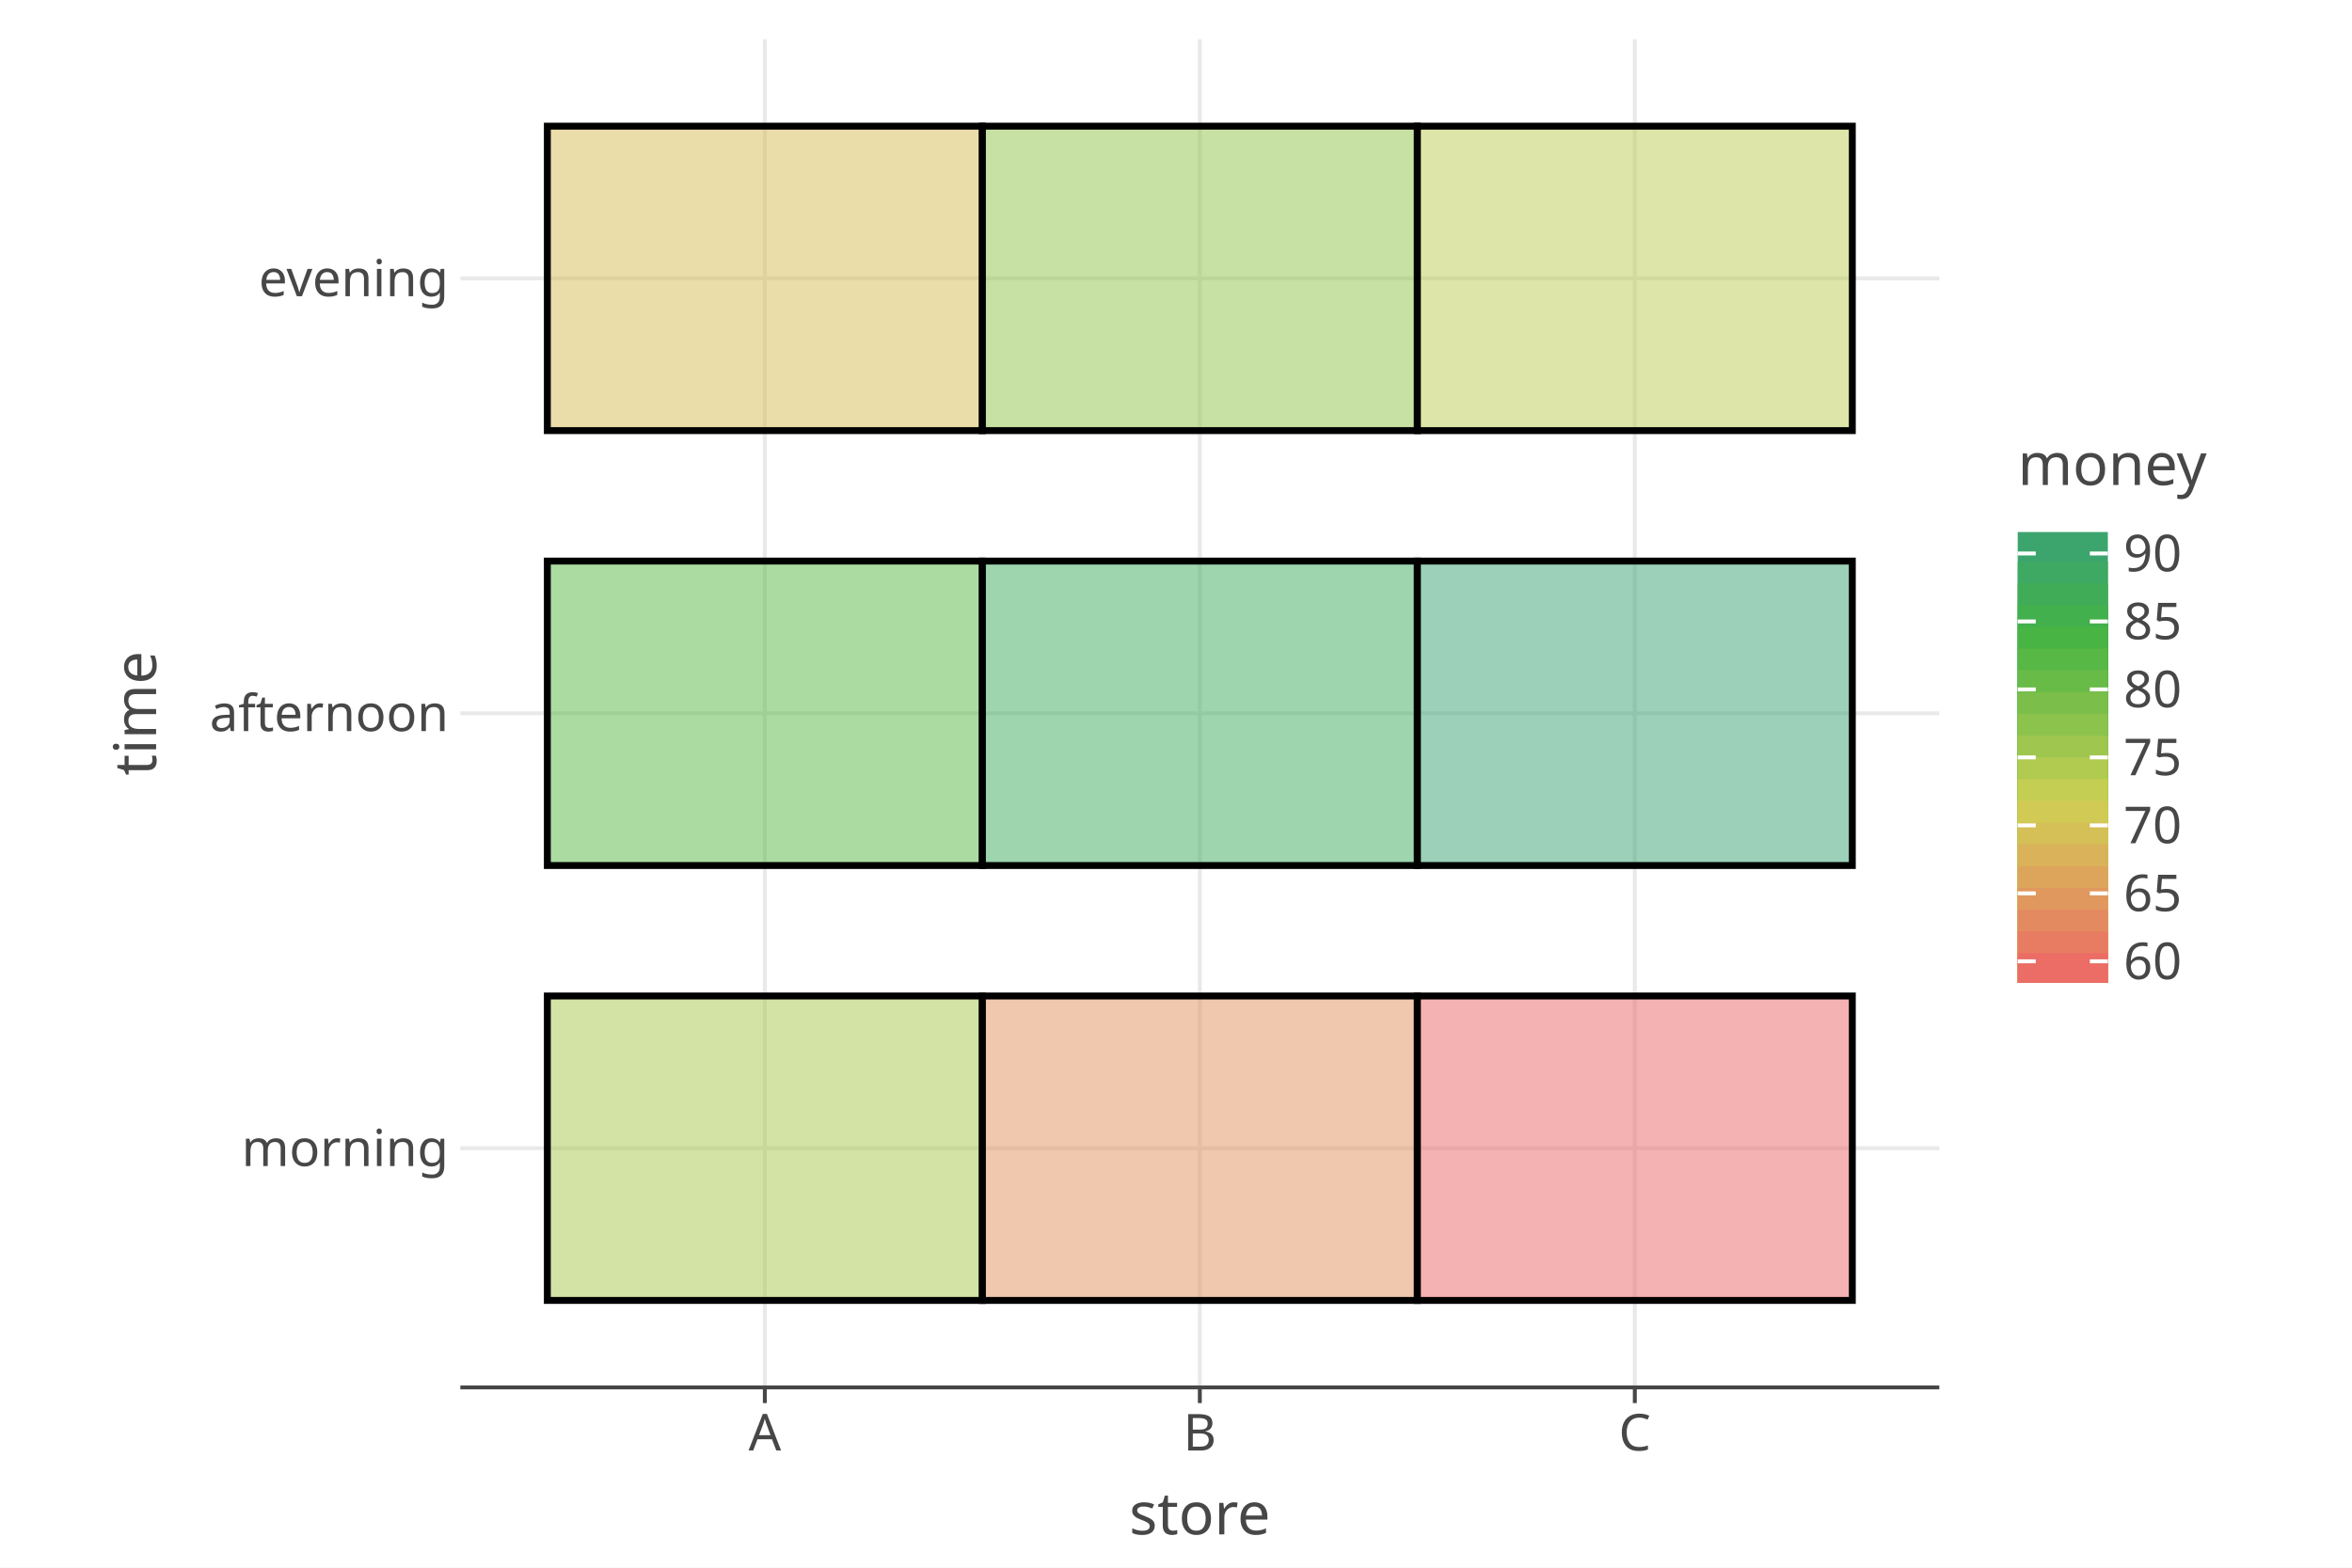
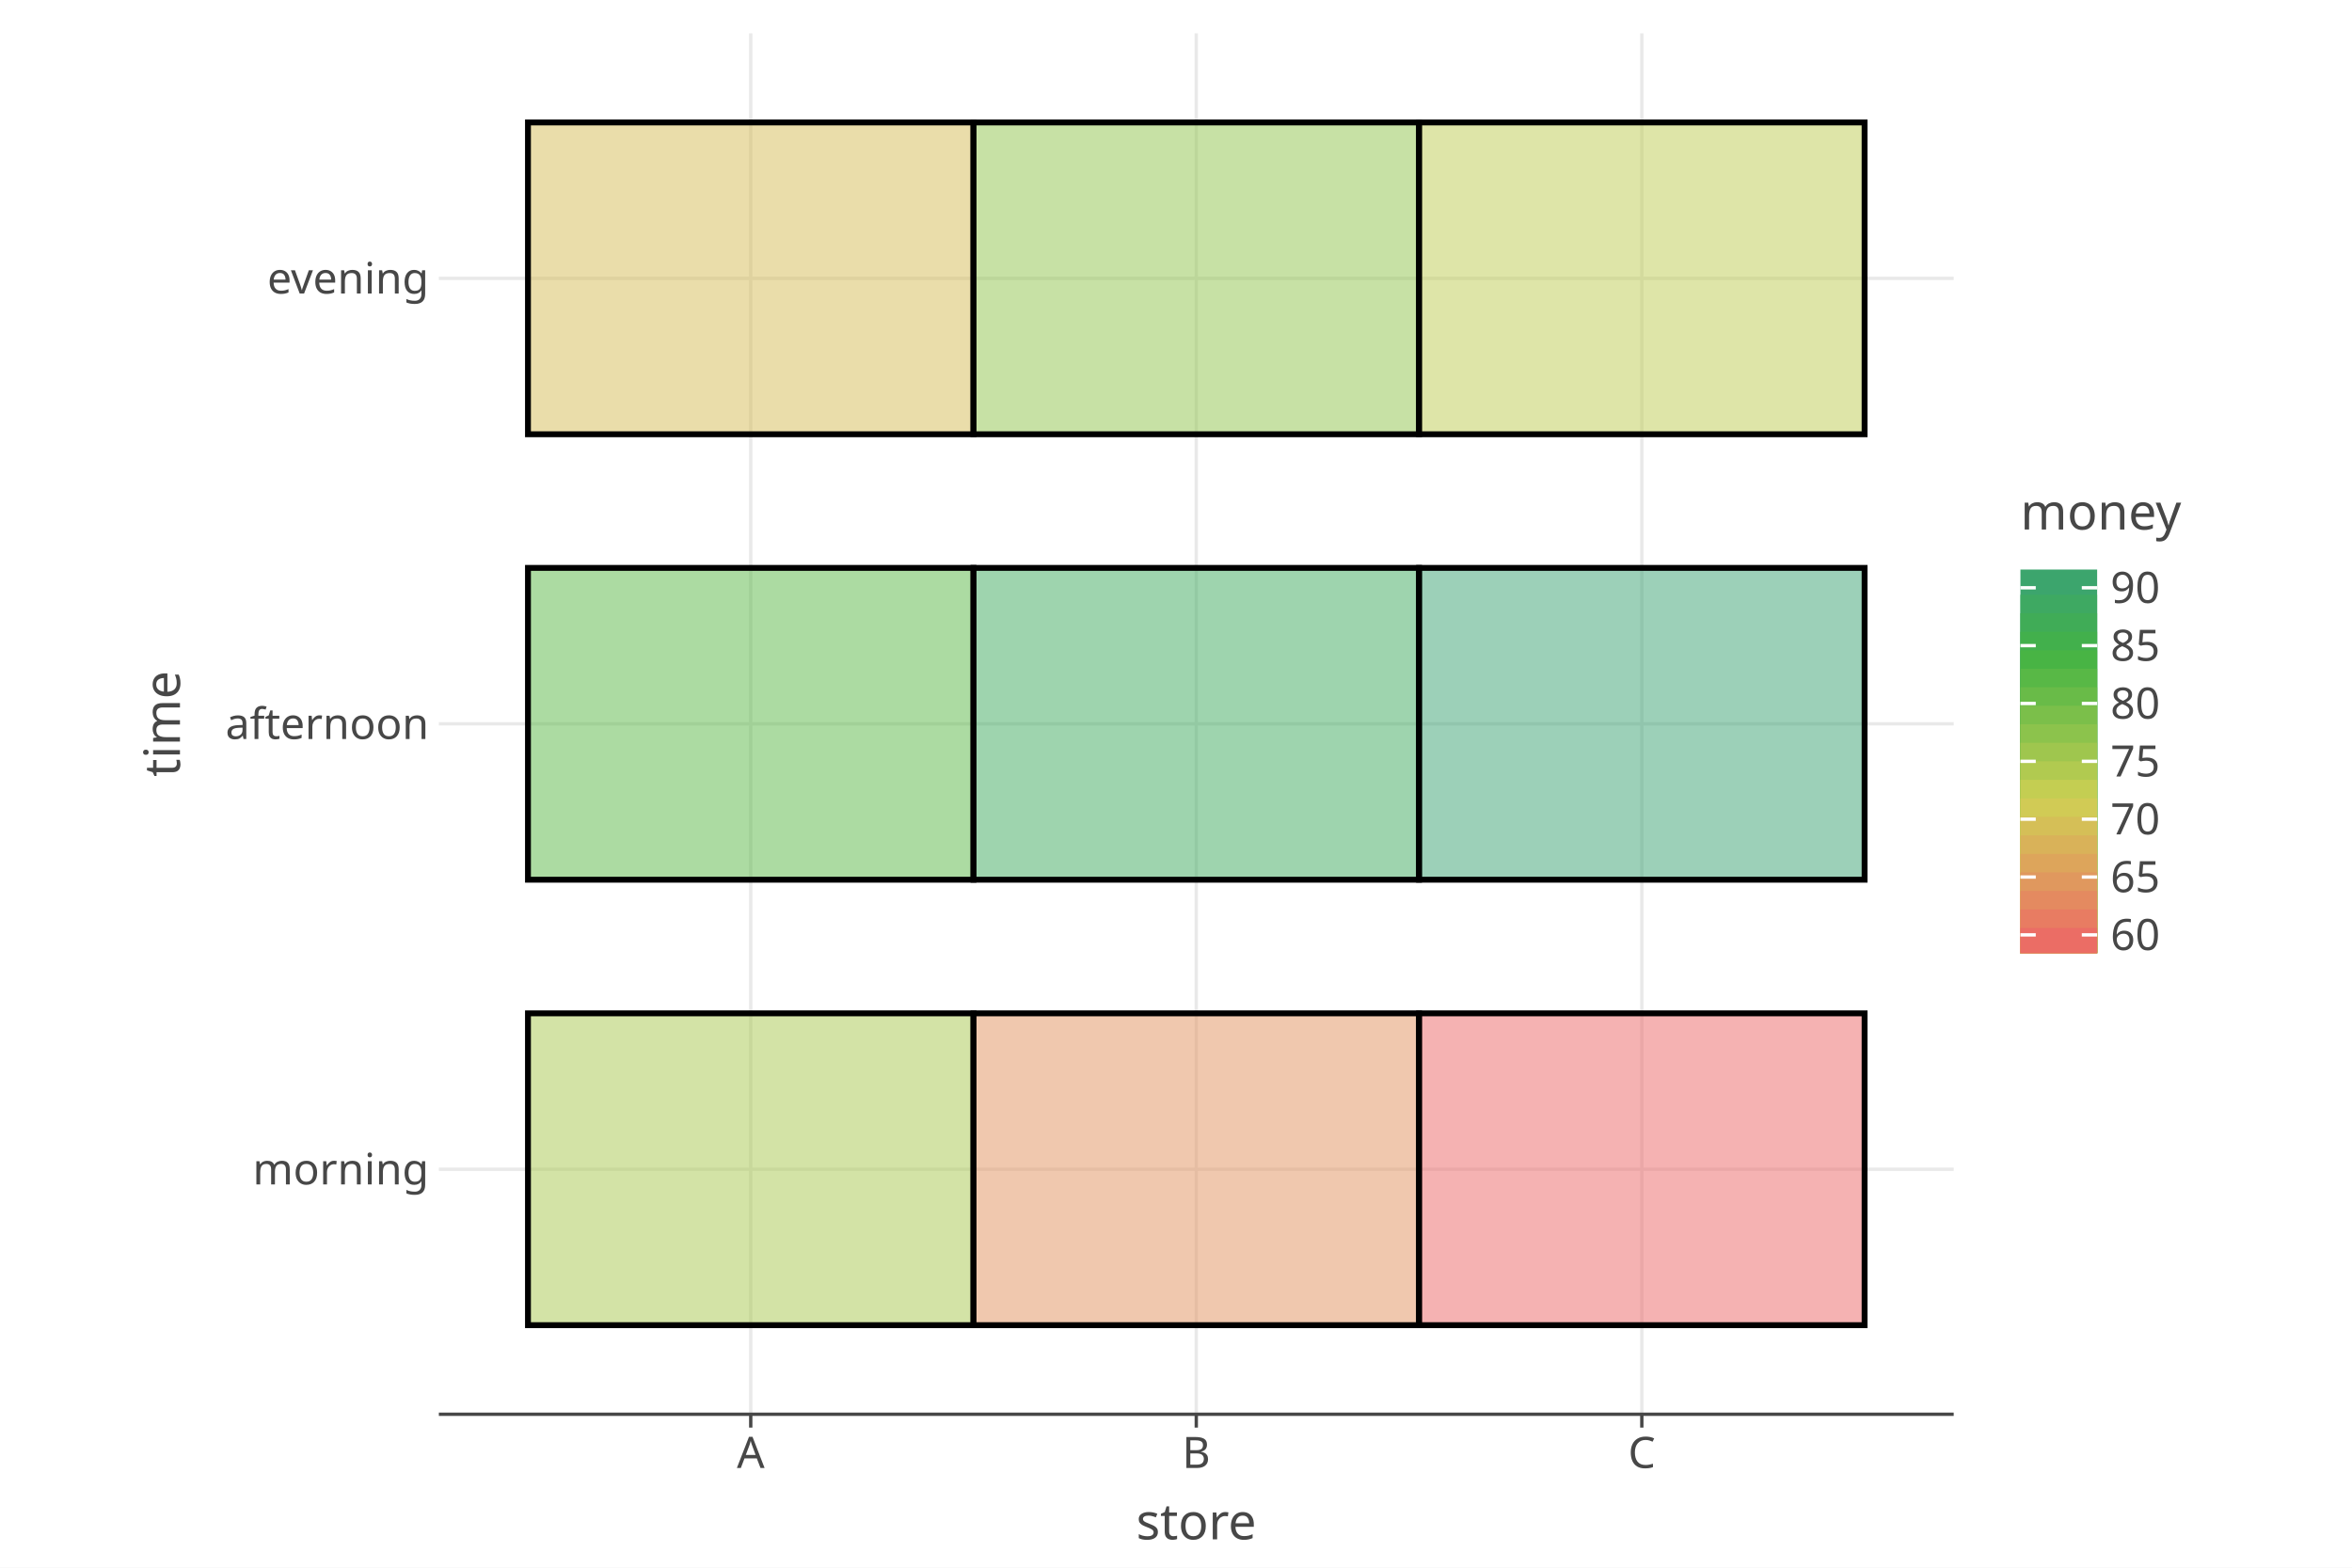
- <svg xmlns="http://www.w3.org/2000/svg" class="plt-container" width="600.0" height="400.0">
+ <svg xmlns="http://www.w3.org/2000/svg" class="plt-container" width="705.0" height="470.0">
  <style type="text/css">
  .plt-container {
   font-family: Lucida Grande, sans-serif;
   user-select: none;
   -webkit-user-select: none;
   -moz-user-select: none;
   -ms-user-select: none;
}
text {
   text-rendering: optimizeLegibility;
}
#xXxprefixXx0 .plot-title {
   fill: #474747;
   font-family: Lucida Grande, sans-serif;
   font-size: 16.0px;
   font-weight: normal;
   font-style: normal;   
}
#xXxprefixXx0 .plot-subtitle {
   fill: #474747;
   font-family: Lucida Grande, sans-serif;
   font-size: 15.0px;
   font-weight: normal;
   font-style: normal;   
}
#xXxprefixXx0 .plot-caption {
   fill: #474747;
   font-family: Lucida Grande, sans-serif;
   font-size: 13.0px;
   font-weight: normal;
   font-style: normal;   
}
#xXxprefixXx0 .legend-title {
   fill: #474747;
   font-family: Lucida Grande, sans-serif;
   font-size: 15.0px;
   font-weight: normal;
   font-style: normal;   
}
#xXxprefixXx0 .legend-item {
   fill: #474747;
   font-family: Lucida Grande, sans-serif;
   font-size: 13.0px;
   font-weight: normal;
   font-style: normal;   
}
#xXxprefixXx0 .axis-title-x {
   fill: #474747;
   font-family: Lucida Grande, sans-serif;
   font-size: 15.0px;
   font-weight: normal;
   font-style: normal;   
}
#xXxprefixXx0 .axis-text-x {
   fill: #474747;
   font-family: Lucida Grande, sans-serif;
   font-size: 13.0px;
   font-weight: normal;
   font-style: normal;   
}
#xXxprefixXx2 .axis-tooltip-text-x {
   fill: #ffffff;
   font-family: Lucida Grande, sans-serif;
   font-size: 13.0px;
   font-weight: normal;
   font-style: normal;   
}
#xXxprefixXx0 .axis-title-y {
   fill: #474747;
   font-family: Lucida Grande, sans-serif;
   font-size: 15.0px;
   font-weight: normal;
   font-style: normal;   
}
#xXxprefixXx0 .axis-text-y {
   fill: #474747;
   font-family: Lucida Grande, sans-serif;
   font-size: 13.0px;
   font-weight: normal;
   font-style: normal;   
}
#xXxprefixXx2 .axis-tooltip-text-y {
   fill: #ffffff;
   font-family: Lucida Grande, sans-serif;
   font-size: 13.0px;
   font-weight: normal;
   font-style: normal;   
}
#xXxprefixXx0 .facet-strip-text-x {
   fill: #474747;
   font-family: Lucida Grande, sans-serif;
   font-size: 13.0px;
   font-weight: normal;
   font-style: normal;   
}
#xXxprefixXx0 .facet-strip-text-y {
   fill: #474747;
   font-family: Lucida Grande, sans-serif;
   font-size: 13.0px;
   font-weight: normal;
   font-style: normal;   
}
#xXxprefixXx2 .tooltip-text {
   fill: #474747;
   font-family: Lucida Grande, sans-serif;
   font-size: 13.0px;
   font-weight: normal;
   font-style: normal;   
}
#xXxprefixXx2 .tooltip-title {
   fill: #474747;
   font-family: Lucida Grande, sans-serif;
   font-size: 13.0px;
   font-weight: bold;
   font-style: normal;   
}
#xXxprefixXx2 .tooltip-label {
   fill: #474747;
   font-family: Lucida Grande, sans-serif;
   font-size: 13.0px;
   font-weight: bold;
   font-style: normal;   
}

  </style>
  <g id="xXxprefixXx0">
-     <path fill-rule="evenodd" fill="rgb(255,255,255)" fill-opacity="1.0" d="M0.0 0.0 L0.0 400.0 L600.0 400.0 L600.0 0.0 Z">
+     <path fill-rule="evenodd" fill="rgb(255,255,255)" fill-opacity="1.0" d="M0.0 0.0 L0.0 470.0 L705.0 470.0 L705.0 0.0 Z">
    </path>
-     <g transform="translate(48.329 10.0 ) ">
-       <g transform="translate(69.1041 344.0 ) ">
-         <line x1="77.677" y1="-0.0" x2="77.677" y2="-344.0" stroke="rgb(233,233,233)" stroke-opacity="1.0" stroke-width="1.0">
-         </line>
-         <line x1="188.645" y1="-0.0" x2="188.645" y2="-344.0" stroke="rgb(233,233,233)" stroke-opacity="1.0" stroke-width="1.0">
-         </line>
-         <line x1="299.613" y1="-0.0" x2="299.613" y2="-344.0" stroke="rgb(233,233,233)" stroke-opacity="1.0" stroke-width="1.0">
-         </line>
-         <g transform="translate(77.67742 0.0 ) ">
+     <g transform="translate(62.4419 10.0 ) ">
+       <g transform="translate(69.1041 414.0 ) ">
+         <line x1="93.484" y1="-0.0" x2="93.484" y2="-414.0" stroke="rgb(233,233,233)" stroke-opacity="1.0" stroke-width="1.0">
+         </line>
+         <line x1="227.032" y1="-0.0" x2="227.032" y2="-414.0" stroke="rgb(233,233,233)" stroke-opacity="1.0" stroke-width="1.0">
+         </line>
+         <line x1="360.581" y1="-0.0" x2="360.581" y2="-414.0" stroke="rgb(233,233,233)" stroke-opacity="1.0" stroke-width="1.0">
+         </line>
+         <g transform="translate(93.48387 0.0 ) ">
          <line stroke-width="1.0" stroke="rgb(71,71,71)" stroke-opacity="1.0" x2="0.0" y2="4.0">
          </line>
          <g transform="translate(0.0 7.0 ) ">
            <text class="axis-text-x" text-anchor="middle" dy="0.7em">
            A
            </text>
          </g>
        </g>
-         <g transform="translate(188.6452 0.0 ) ">
+         <g transform="translate(227.0323 0.0 ) ">
          <line stroke-width="1.0" stroke="rgb(71,71,71)" stroke-opacity="1.0" x2="0.0" y2="4.0">
          </line>
          <g transform="translate(0.0 7.0 ) ">
            <text class="axis-text-x" text-anchor="middle" dy="0.7em">
            B
            </text>
          </g>
        </g>
-         <g transform="translate(299.6129 0.0 ) ">
+         <g transform="translate(360.5806 0.0 ) ">
          <line stroke-width="1.0" stroke="rgb(71,71,71)" stroke-opacity="1.0" x2="0.0" y2="4.0">
          </line>
          <g transform="translate(0.0 7.0 ) ">
            <text class="axis-text-x" text-anchor="middle" dy="0.7em">
            C
            </text>
          </g>
        </g>
-         <line x1="0.0" y1="0.0" x2="377.29" y2="0.0" stroke-width="1.0" stroke="rgb(71,71,71)" stroke-opacity="1.0">
+         <line x1="0.0" y1="0.0" x2="454.065" y2="0.0" stroke-width="1.0" stroke="rgb(71,71,71)" stroke-opacity="1.0">
        </line>
      </g>
      <g transform="translate(69.1041 0.0 ) ">
-         <line x1="0.0" y1="282.968" x2="377.29" y2="282.968" stroke="rgb(233,233,233)" stroke-opacity="1.0" stroke-width="1.0">
-         </line>
-         <line x1="0.0" y1="172" x2="377.29" y2="172" stroke="rgb(233,233,233)" stroke-opacity="1.0" stroke-width="1.0">
-         </line>
-         <line x1="0.0" y1="61.032" x2="377.29" y2="61.032" stroke="rgb(233,233,233)" stroke-opacity="1.0" stroke-width="1.0">
-         </line>
-         <g transform="translate(0.0 282.9677 ) ">
+         <line x1="0.0" y1="340.548" x2="454.065" y2="340.548" stroke="rgb(233,233,233)" stroke-opacity="1.0" stroke-width="1.0">
+         </line>
+         <line x1="0.0" y1="207" x2="454.065" y2="207" stroke="rgb(233,233,233)" stroke-opacity="1.0" stroke-width="1.0">
+         </line>
+         <line x1="0.0" y1="73.452" x2="454.065" y2="73.452" stroke="rgb(233,233,233)" stroke-opacity="1.0" stroke-width="1.0">
+         </line>
+         <g transform="translate(0.0 340.5484 ) ">
          <g transform="translate(-3.0 0.0 ) ">
            <text class="axis-text-y" text-anchor="end" dy="0.35em">
            morning
            </text>
          </g>
        </g>
-         <g transform="translate(0.0 172 ) ">
+         <g transform="translate(0.0 207 ) ">
          <g transform="translate(-3.0 0.0 ) ">
            <text class="axis-text-y" text-anchor="end" dy="0.35em">
            afternoon
            </text>
          </g>
        </g>
-         <g transform="translate(0.0 61.03226 ) ">
+         <g transform="translate(0.0 73.45161 ) ">
          <g transform="translate(-3.0 0.0 ) ">
            <text class="axis-text-y" text-anchor="end" dy="0.35em">
            evening
            </text>
          </g>
        </g>
      </g>
-       <g transform="translate(69.1041 0.0 ) " clip-path="url(#xXxprefixXx1)" clip-bounds-jfx="[rect (0.0, 0.0), (377.29, 344.0)]">
+       <g transform="translate(69.1041 0.0 ) " clip-path="url(#xXxprefixXx1)" clip-bounds-jfx="[rect (0.0, 0.0), (454.065, 414.0)]">
        <defs>
          <clipPath id="xXxprefixXx1">
-             <rect x="0.0" y="0.0" width="377.29" height="344.0">
+             <rect x="0.0" y="0.0" width="454.065" height="414.0">
            </rect>
          </clipPath>
        </defs>
        <g>
          <g>
-             <rect fill="#a8c84f" fill-opacity="0.5" stroke="#000000" stroke-width="1.76" x="22.194" y="244.129" height="77.677" width="110.968" />
-             <rect fill="#e2925f" fill-opacity="0.5" stroke="#000000" stroke-width="1.76" x="133.161" y="244.129" height="77.677" width="110.968" />
-             <rect fill="#ed6666" fill-opacity="0.5" stroke="#000000" stroke-width="1.76" x="244.129" y="244.129" height="77.677" width="110.968" />
-             <rect fill="#5ab846" fill-opacity="0.5" stroke="#000000" stroke-width="1.76" x="22.194" y="133.161" height="77.677" width="110.968" />
-             <rect fill="#3eaa5e" fill-opacity="0.5" stroke="#000000" stroke-width="1.76" x="133.161" y="133.161" height="77.677" width="110.968" />
-             <rect fill="#3ba373" fill-opacity="0.5" stroke="#000000" stroke-width="1.76" x="244.129" y="133.161" height="77.677" width="110.968" />
-             <rect fill="#d6bc57" fill-opacity="0.5" stroke="#000000" stroke-width="1.76" x="22.194" y="22.194" height="77.677" width="110.968" />
-             <rect fill="#91c44c" fill-opacity="0.5" stroke="#000000" stroke-width="1.76" x="133.161" y="22.194" height="77.677" width="110.968" />
-             <rect fill="#bfcd52" fill-opacity="0.5" stroke="#000000" stroke-width="1.76" x="244.129" y="22.194" height="77.677" width="110.968" />
+             <rect fill="#a8c84f" fill-opacity="0.5" stroke="#000000" stroke-width="1.76" x="26.71" y="293.806" height="93.484" width="133.548" />
+             <rect fill="#e2925f" fill-opacity="0.5" stroke="#000000" stroke-width="1.76" x="160.258" y="293.806" height="93.484" width="133.548" />
+             <rect fill="#ed6666" fill-opacity="0.5" stroke="#000000" stroke-width="1.76" x="293.806" y="293.806" height="93.484" width="133.548" />
+             <rect fill="#5ab846" fill-opacity="0.5" stroke="#000000" stroke-width="1.76" x="26.71" y="160.258" height="93.484" width="133.548" />
+             <rect fill="#3eaa5e" fill-opacity="0.5" stroke="#000000" stroke-width="1.76" x="160.258" y="160.258" height="93.484" width="133.548" />
+             <rect fill="#3ba373" fill-opacity="0.5" stroke="#000000" stroke-width="1.76" x="293.806" y="160.258" height="93.484" width="133.548" />
+             <rect fill="#d6bc57" fill-opacity="0.5" stroke="#000000" stroke-width="1.76" x="26.71" y="26.71" height="93.484" width="133.548" />
+             <rect fill="#91c44c" fill-opacity="0.5" stroke="#000000" stroke-width="1.76" x="160.258" y="26.71" height="93.484" width="133.548" />
+             <rect fill="#bfcd52" fill-opacity="0.5" stroke="#000000" stroke-width="1.76" x="293.806" y="26.71" height="93.484" width="133.548" />
          </g>
        </g>
      </g>
    </g>
-     <g transform="translate(39.829 182.0 ) rotate(-90.0 ) ">
+     <g transform="translate(53.9419 217.0 ) rotate(-90.0 ) ">
      <text class="axis-title-y" y="0.0" text-anchor="middle">
      time
      </text>
    </g>
-     <g transform="translate(306.0783 391.5 ) ">
+     <g transform="translate(358.5783 461.5 ) ">
      <text class="axis-title-x" y="0.0" text-anchor="middle">
      store
      </text>
    </g>
-     <g transform="translate(504.7234 103.25 ) ">
+     <g transform="translate(595.6105 138.25 ) ">
      <rect x="5.0" y="5.0" height="147.5" width="59.948" stroke="rgb(71,71,71)" stroke-opacity="1.0" stroke-width="0.0" fill="rgb(255,255,255)" fill-opacity="1.0">
      </rect>
      <g transform="translate(10.0 10.0 ) ">
        <g transform="translate(0.0 10.5 ) ">
          <text class="legend-title" y="0.0">
          money
          </text>
        </g>
        <g transform="translate(0.0 22.5 ) ">
          <g>
            <rect x="0.0" y="0.0" height="115.0" width="23.0" stroke-width="0.0" fill="rgb(60,165,109)" fill-opacity="1.0">
            </rect>
            <rect x="0.0" y="7.55" height="107.45" width="23.0" stroke-width="0.0" fill="rgb(62,169,98)" fill-opacity="1.0">
            </rect>
            <rect x="0.0" y="13.1" height="101.9" width="23.0" stroke-width="0.0" fill="rgb(64,172,87)" fill-opacity="1.0">
            </rect>
            <rect x="0.0" y="18.65" height="96.35" width="23.0" stroke-width="0.0" fill="rgb(66,176,76)" fill-opacity="1.0">
            </rect>
            <rect x="0.0" y="24.2" height="90.8" width="23.0" stroke-width="0.0" fill="rgb(72,180,68)" fill-opacity="1.0">
            </rect>
            <rect x="0.0" y="29.75" height="85.25" width="23.0" stroke-width="0.0" fill="rgb(88,184,70)" fill-opacity="1.0">
            </rect>
            <rect x="0.0" y="35.3" height="79.7" width="23.0" stroke-width="0.0" fill="rgb(105,187,72)" fill-opacity="1.0">
            </rect>
            <rect x="0.0" y="40.85" height="74.15" width="23.0" stroke-width="0.0" fill="rgb(123,191,74)" fill-opacity="1.0">
            </rect>
            <rect x="0.0" y="46.4" height="68.6" width="23.0" stroke-width="0.0" fill="rgb(140,195,76)" fill-opacity="1.0">
            </rect>
            <rect x="0.0" y="51.95" height="63.05" width="23.0" stroke-width="0.0" fill="rgb(159,198,78)" fill-opacity="1.0">
            </rect>
            <rect x="0.0" y="57.5" height="57.5" width="23.0" stroke-width="0.0" fill="rgb(177,202,80)" fill-opacity="1.0">
            </rect>
            <rect x="0.0" y="63.05" height="51.95" width="23.0" stroke-width="0.0" fill="rgb(196,206,82)" fill-opacity="1.0">
            </rect>
            <rect x="0.0" y="68.6" height="46.4" width="23.0" stroke-width="0.0" fill="rgb(209,203,85)" fill-opacity="1.0">
            </rect>
            <rect x="0.0" y="74.15" height="40.85" width="23.0" stroke-width="0.0" fill="rgb(213,191,87)" fill-opacity="1.0">
            </rect>
            <rect x="0.0" y="79.7" height="35.3" width="23.0" stroke-width="0.0" fill="rgb(217,178,89)" fill-opacity="1.0">
            </rect>
            <rect x="0.0" y="85.25" height="29.75" width="23.0" stroke-width="0.0" fill="rgb(221,165,91)" fill-opacity="1.0">
            </rect>
            <rect x="0.0" y="90.8" height="24.2" width="23.0" stroke-width="0.0" fill="rgb(224,152,94)" fill-opacity="1.0">
            </rect>
            <rect x="0.0" y="96.35" height="18.65" width="23.0" stroke-width="0.0" fill="rgb(228,138,96)" fill-opacity="1.0">
            </rect>
            <rect x="0.0" y="101.9" height="13.1" width="23.0" stroke-width="0.0" fill="rgb(232,124,98)" fill-opacity="1.0">
            </rect>
            <rect x="0.0" y="107.45" height="7.55" width="23.0" stroke-width="0.0" fill="rgb(235,109,101)" fill-opacity="1.0">
            </rect>
            <line x1="0.0" y1="109.531" x2="4.6" y2="109.531" stroke-width="1.0" stroke="rgb(255,255,255)" stroke-opacity="1.0">
            </line>
            <line x1="18.4" y1="109.531" x2="23.0" y2="109.531" stroke-width="1.0" stroke="rgb(255,255,255)" stroke-opacity="1.0">
            </line>
            <g transform="translate(26.9903 114.0812 ) ">
              <text class="legend-item" y="0.0">
              60
              </text>
            </g>
            <line x1="0.0" y1="92.188" x2="4.6" y2="92.188" stroke-width="1.0" stroke="rgb(255,255,255)" stroke-opacity="1.0">
            </line>
            <line x1="18.4" y1="92.188" x2="23.0" y2="92.188" stroke-width="1.0" stroke="rgb(255,255,255)" stroke-opacity="1.0">
            </line>
            <g transform="translate(26.9903 96.7375 ) ">
              <text class="legend-item" y="0.0">
              65
              </text>
            </g>
            <line x1="0.0" y1="74.844" x2="4.6" y2="74.844" stroke-width="1.0" stroke="rgb(255,255,255)" stroke-opacity="1.0">
            </line>
            <line x1="18.4" y1="74.844" x2="23.0" y2="74.844" stroke-width="1.0" stroke="rgb(255,255,255)" stroke-opacity="1.0">
            </line>
            <g transform="translate(26.9903 79.39375 ) ">
              <text class="legend-item" y="0.0">
              70
              </text>
            </g>
            <line x1="0.0" y1="57.5" x2="4.6" y2="57.5" stroke-width="1.0" stroke="rgb(255,255,255)" stroke-opacity="1.0">
            </line>
            <line x1="18.4" y1="57.5" x2="23.0" y2="57.5" stroke-width="1.0" stroke="rgb(255,255,255)" stroke-opacity="1.0">
            </line>
            <g transform="translate(26.9903 62.05 ) ">
              <text class="legend-item" y="0.0">
              75
              </text>
            </g>
            <line x1="0.0" y1="40.156" x2="4.6" y2="40.156" stroke-width="1.0" stroke="rgb(255,255,255)" stroke-opacity="1.0">
            </line>
            <line x1="18.4" y1="40.156" x2="23.0" y2="40.156" stroke-width="1.0" stroke="rgb(255,255,255)" stroke-opacity="1.0">
            </line>
            <g transform="translate(26.9903 44.70625 ) ">
              <text class="legend-item" y="0.0">
              80
              </text>
            </g>
            <line x1="0.0" y1="22.812" x2="4.6" y2="22.812" stroke-width="1.0" stroke="rgb(255,255,255)" stroke-opacity="1.0">
            </line>
            <line x1="18.4" y1="22.812" x2="23.0" y2="22.812" stroke-width="1.0" stroke="rgb(255,255,255)" stroke-opacity="1.0">
            </line>
            <g transform="translate(26.9903 27.3625 ) ">
              <text class="legend-item" y="0.0">
              85
              </text>
            </g>
            <line x1="0.0" y1="5.469" x2="4.6" y2="5.469" stroke-width="1.0" stroke="rgb(255,255,255)" stroke-opacity="1.0">
            </line>
            <line x1="18.4" y1="5.469" x2="23.0" y2="5.469" stroke-width="1.0" stroke="rgb(255,255,255)" stroke-opacity="1.0">
            </line>
            <g transform="translate(26.9903 10.01875 ) ">
              <text class="legend-item" y="0.0">
              90
              </text>
            </g>
          </g>
        </g>
      </g>
    </g>
-     <path fill="rgb(0,0,0)" fill-opacity="0.0" stroke="rgb(71,71,71)" stroke-opacity="1.0" stroke-width="0.0" d="M0.0 0.0 L0.0 400.0 L600.0 400.0 L600.0 0.0 Z">
+     <path fill="rgb(0,0,0)" fill-opacity="0.0" stroke="rgb(71,71,71)" stroke-opacity="1.0" stroke-width="0.0" d="M0.0 0.0 L0.0 470.0 L705.0 470.0 L705.0 0.0 Z">
    </path>
  </g>
  <g id="xXxprefixXx2">
  </g>
</svg>
